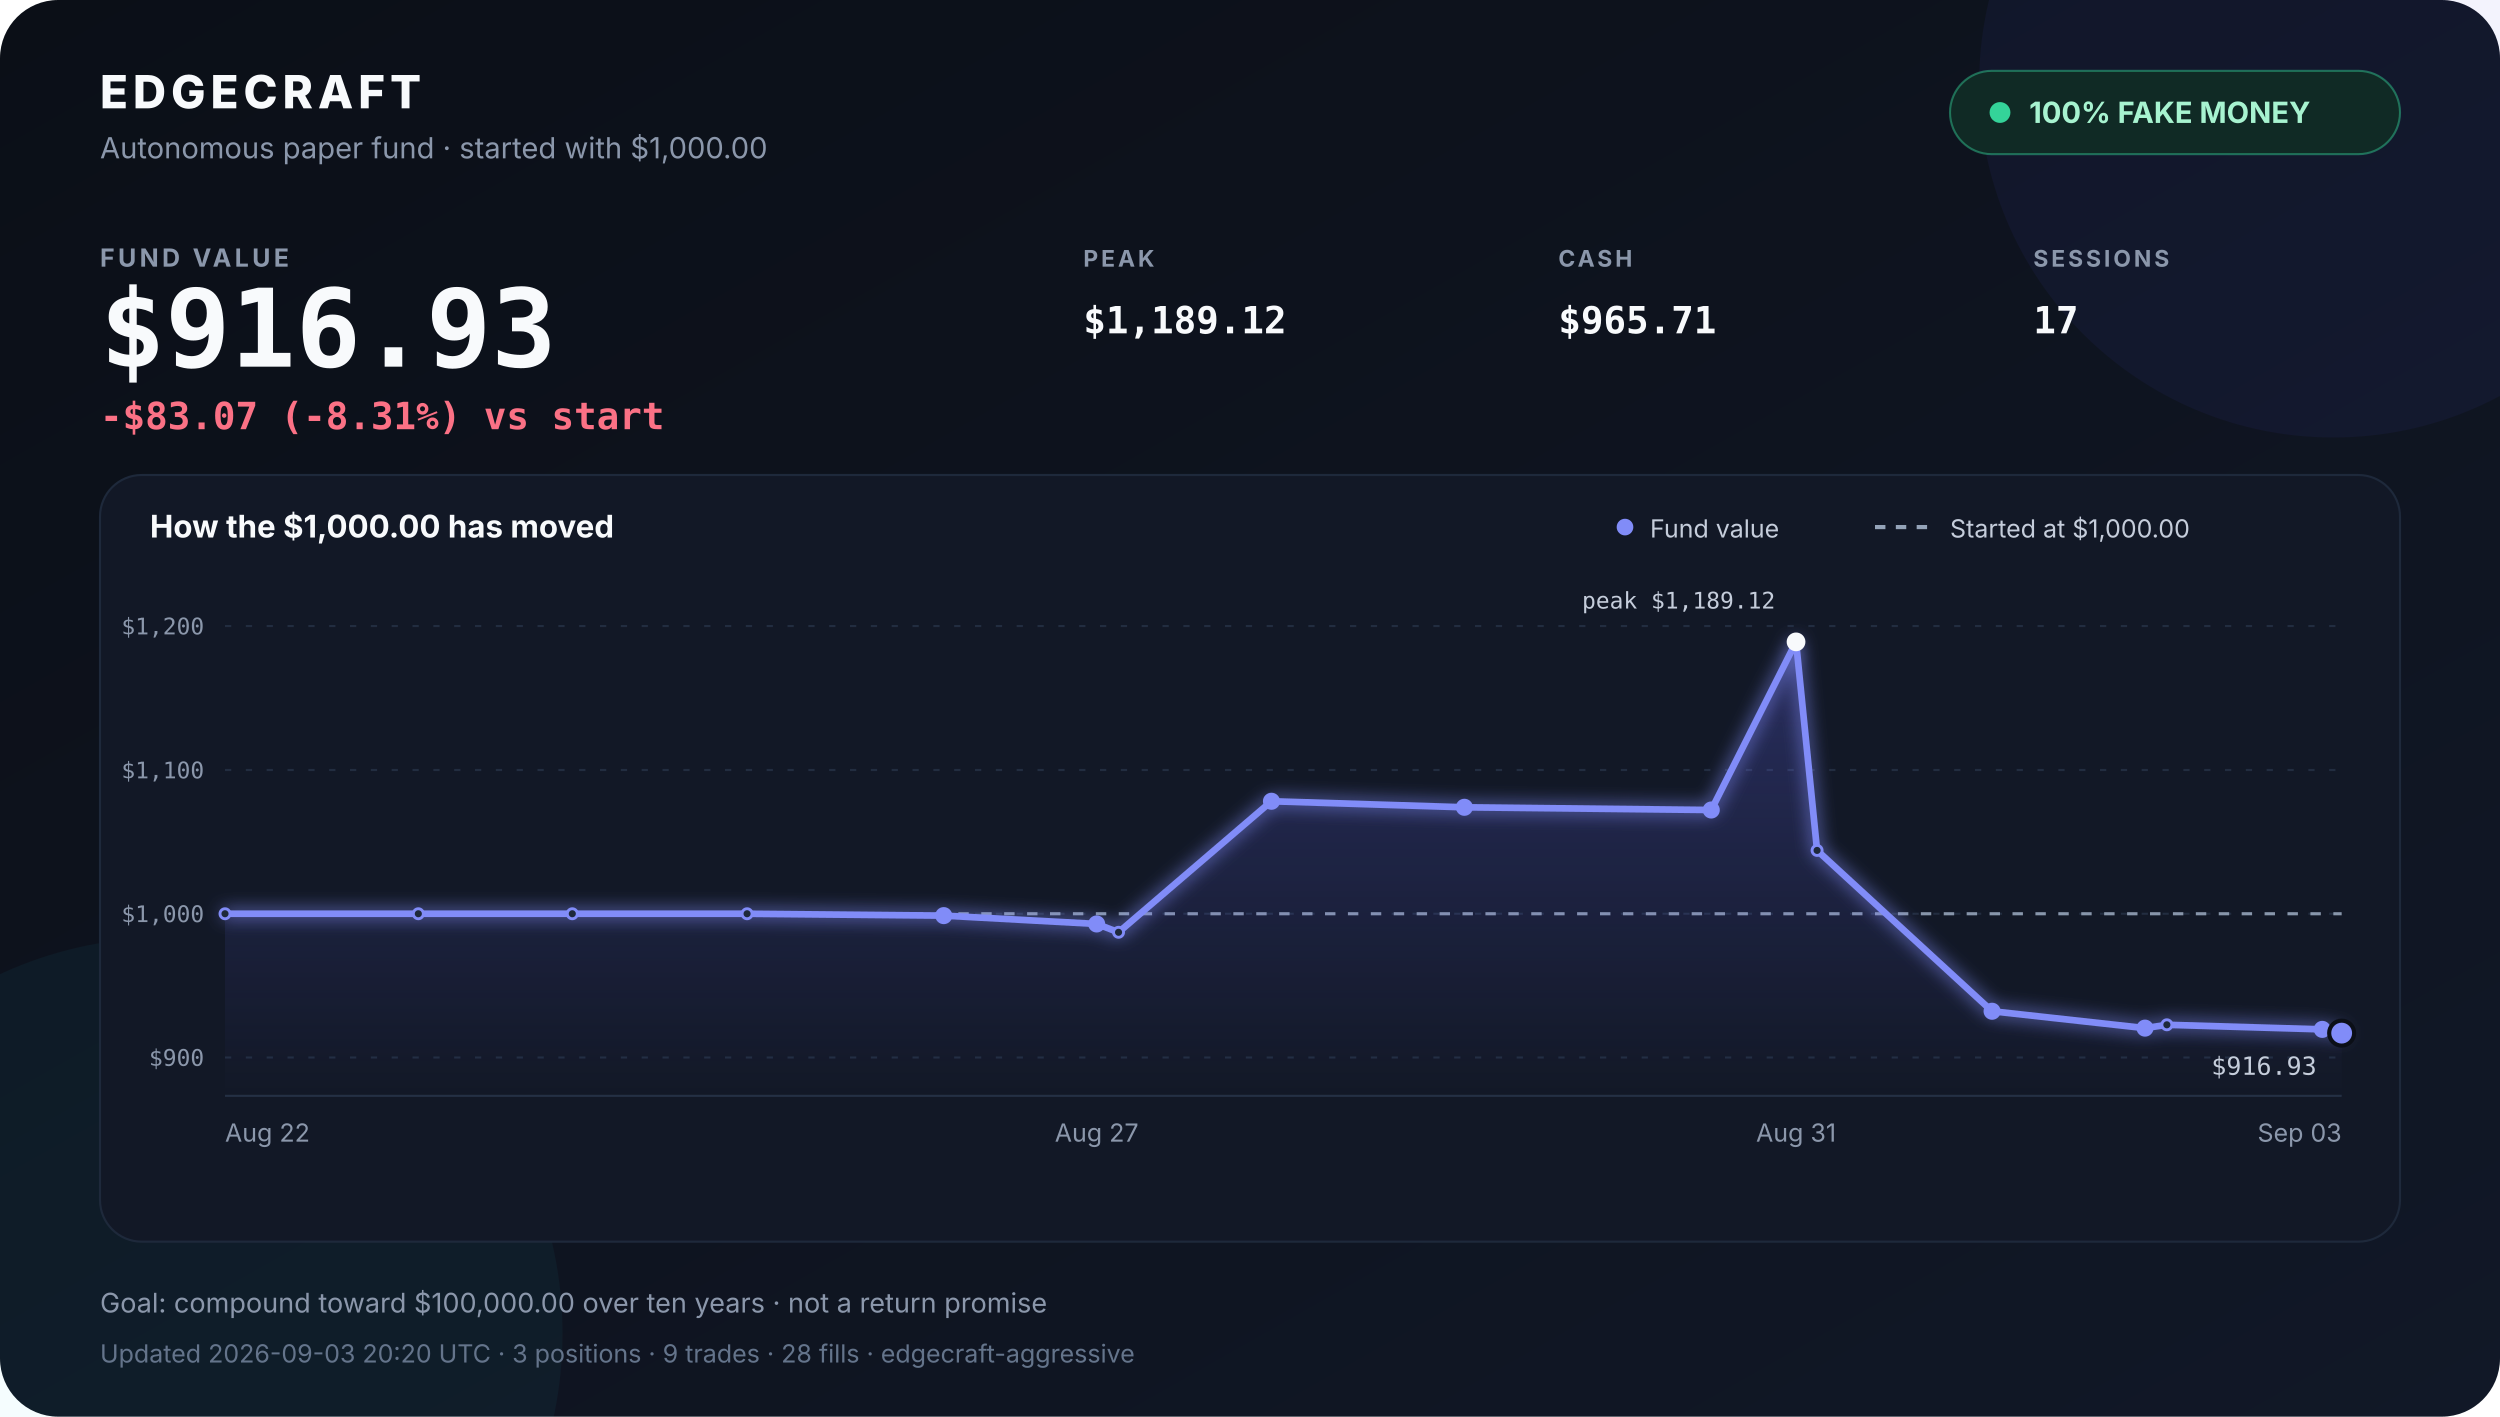
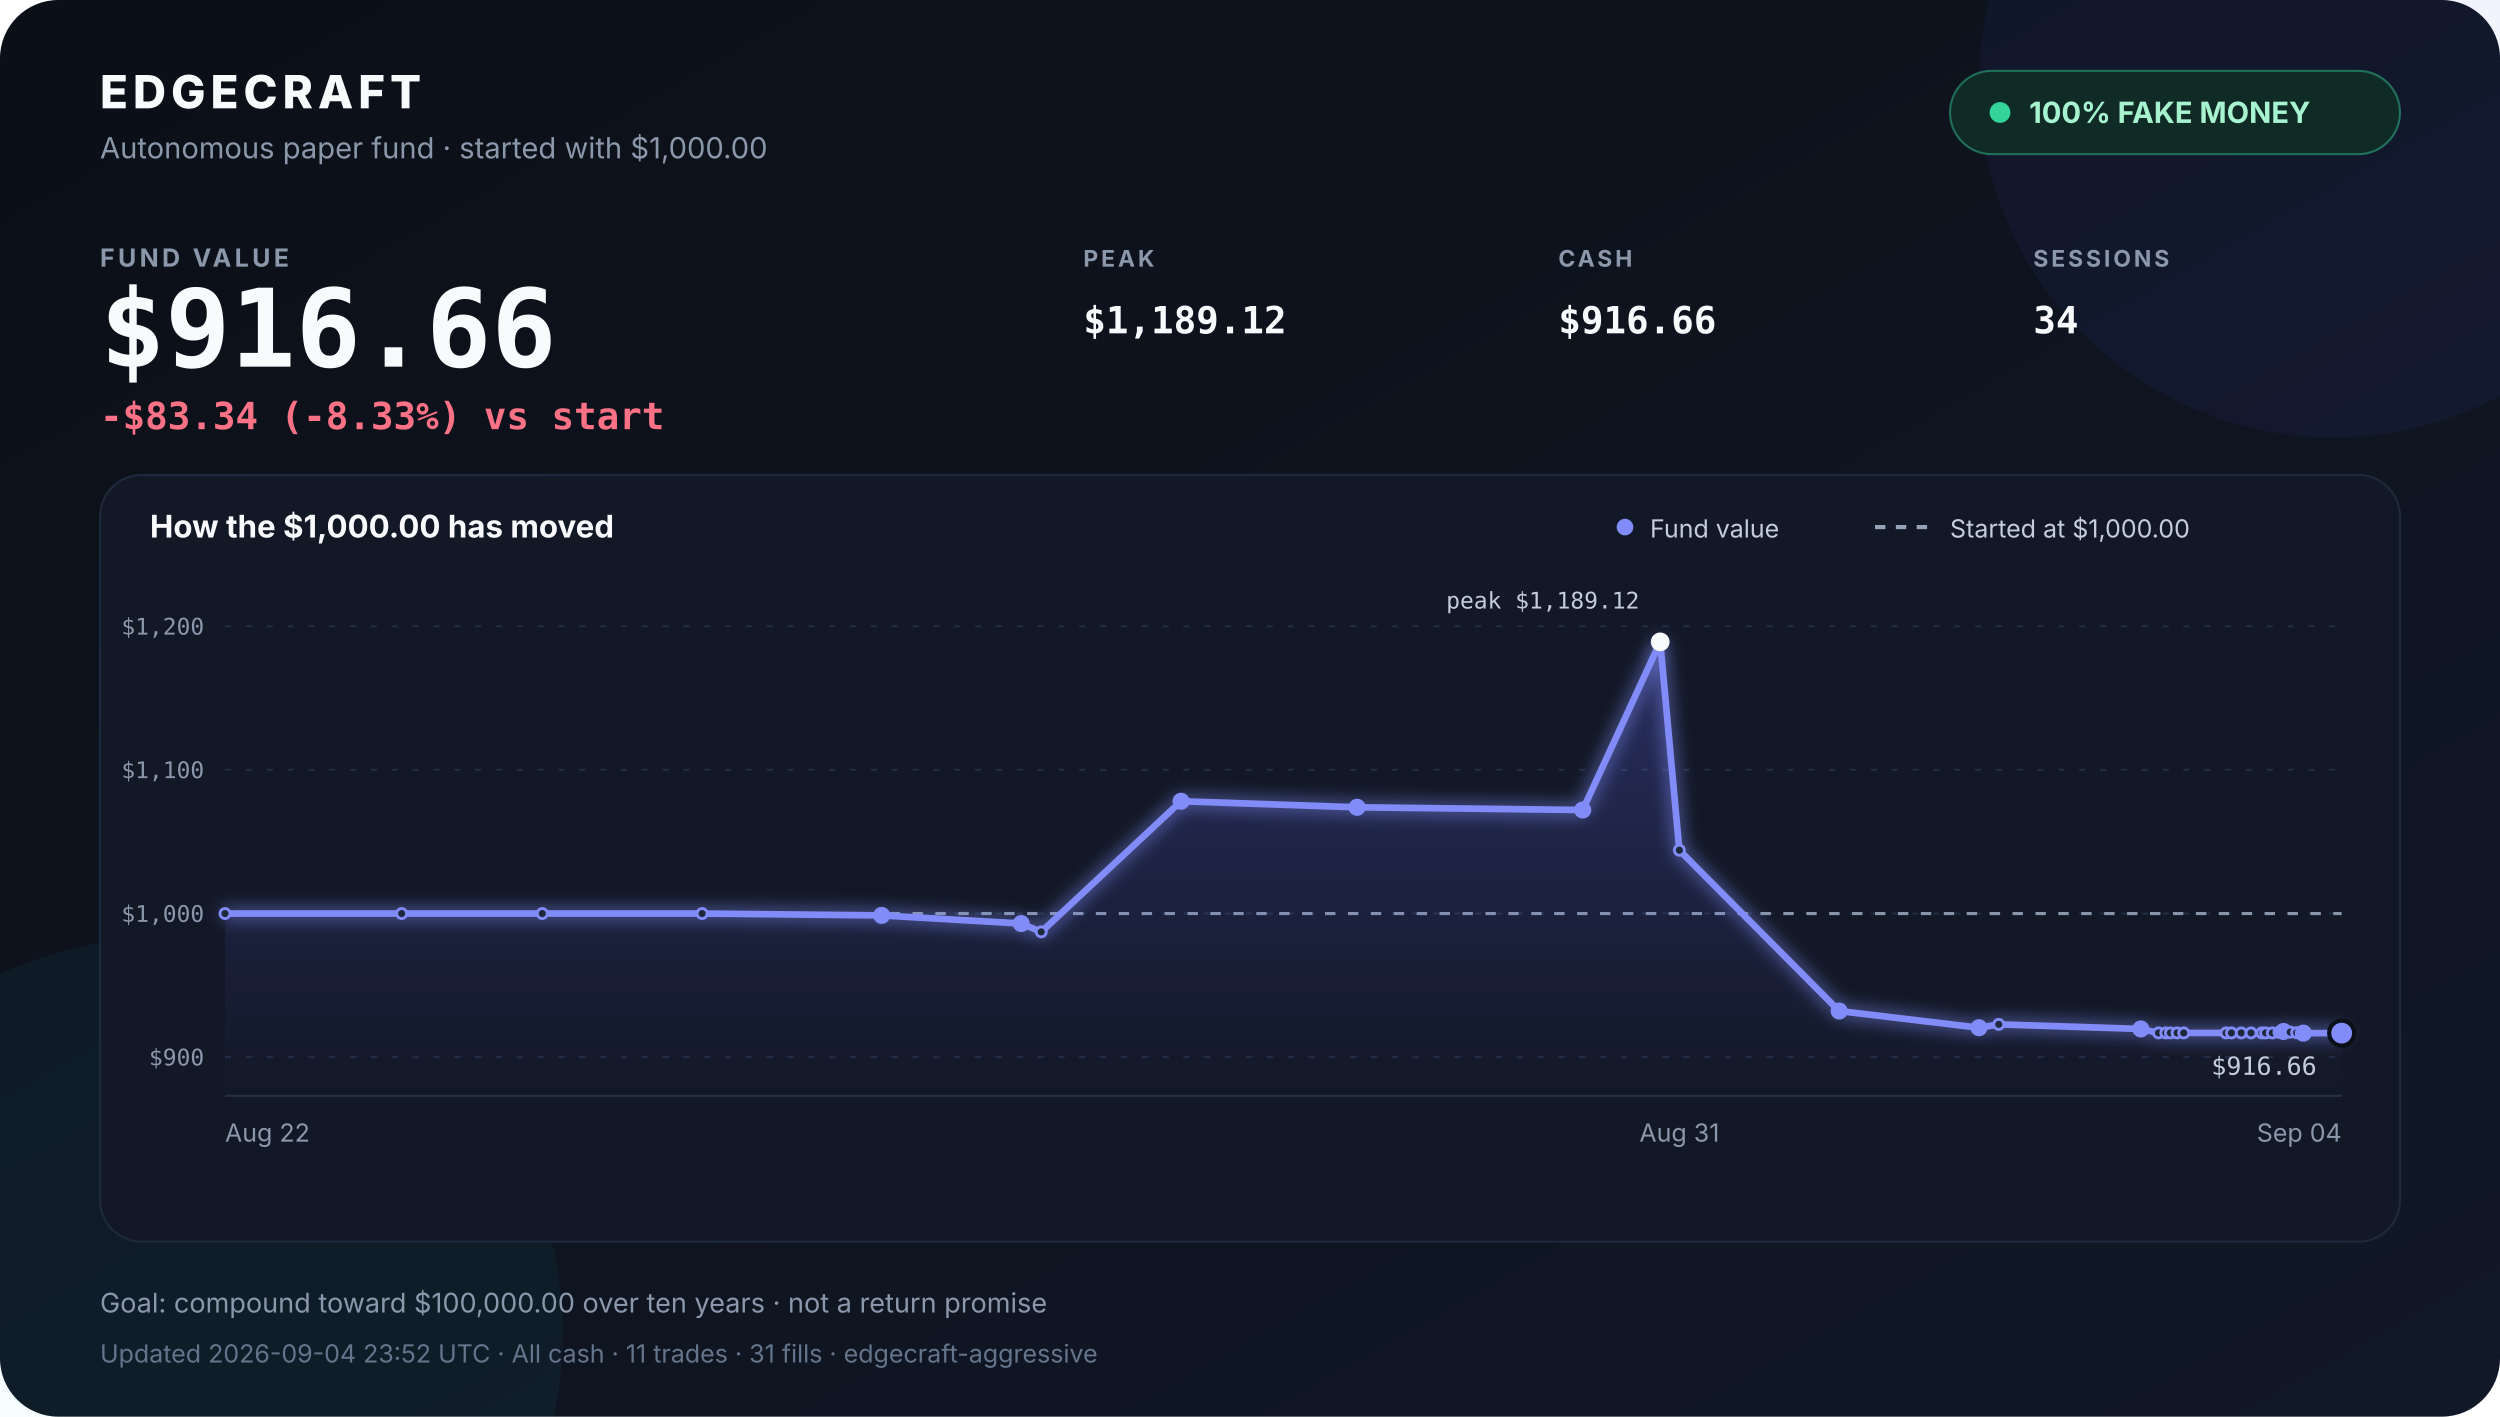
<svg xmlns="http://www.w3.org/2000/svg" width="1200" height="680" viewBox="0 0 1200 680" role="img" aria-labelledby="title desc">
  <defs>
    <linearGradient id="bg" x1="0" y1="0" x2="1" y2="1">
      <stop stop-color="#0b0f17" />
      <stop offset="1" stop-color="#111827" />
    </linearGradient>
    <linearGradient id="area" x1="0" y1="0" x2="0" y2="1">
      <stop stop-color="#6366f1" stop-opacity=".28" />
      <stop offset="1" stop-color="#6366f1" stop-opacity="0" />
    </linearGradient>
    <filter id="glow">
      <feGaussianBlur stdDeviation="4" result="b" />
      <feMerge>
        <feMergeNode in="b" />
        <feMergeNode in="SourceGraphic" />
      </feMerge>
    </filter>
  </defs>
  <rect width="1200" height="680" rx="28" fill="url(#bg)" />
  <circle cx="1120" cy="40" r="170" fill="#4f46e5" opacity=".07" />
  <circle cx="80" cy="640" r="190" fill="#22d3ee" opacity=".05" />
  <g font-family="ui-sans-serif,system-ui,-apple-system,Segoe UI,sans-serif">
    <text x="48" y="52" fill="#f8fafc" font-size="22" font-weight="800" letter-spacing="2.4">EDGECRAFT</text>
    <text x="48" y="76" fill="#8b97ab" font-size="14">Autonomous paper fund · started with $1,000.00</text>
    <rect x="936" y="34" width="216" height="40" rx="20" fill="#102a25" stroke="#34d399" stroke-opacity=".45" />
    <circle cx="960" cy="54" r="5" fill="#34d399" />
    <text x="974" y="59" fill="#a7f3d0" font-size="14" font-weight="700">100% FAKE MONEY</text>
    <text x="48" y="128" fill="#8b97ab" font-size="12" font-weight="700" letter-spacing="1.6">FUND VALUE</text>
-     <text x="48" y="176" fill="#f8fafc" font-size="52" font-weight="800" font-family="ui-monospace,SFMono-Regular,Menlo,monospace">$916.93</text>
-     <text x="48" y="206" fill="#fb7185" font-size="18" font-weight="700" font-family="ui-monospace,SFMono-Regular,Menlo,monospace">-$83.07  (-8.31%) vs start</text>
+     <text x="48" y="176" fill="#f8fafc" font-size="52" font-weight="800" font-family="ui-monospace,SFMono-Regular,Menlo,monospace">$916.66</text>
+     <text x="48" y="206" fill="#fb7185" font-size="18" font-weight="700" font-family="ui-monospace,SFMono-Regular,Menlo,monospace">-$83.34  (-8.33%) vs start</text>
    <text x="520" y="128" fill="#8b97ab" font-size="11" font-weight="700" letter-spacing="1.4">PEAK</text>
    <text x="520" y="160" fill="#f8fafc" font-size="18" font-weight="700" font-family="ui-monospace,SFMono-Regular,Menlo,monospace">$1,189.12</text>
    <text x="748" y="128" fill="#8b97ab" font-size="11" font-weight="700" letter-spacing="1.4">CASH</text>
-     <text x="748" y="160" fill="#f8fafc" font-size="18" font-weight="700" font-family="ui-monospace,SFMono-Regular,Menlo,monospace">$965.71</text>
+     <text x="748" y="160" fill="#f8fafc" font-size="18" font-weight="700" font-family="ui-monospace,SFMono-Regular,Menlo,monospace">$916.66</text>
    <text x="976" y="128" fill="#8b97ab" font-size="11" font-weight="700" letter-spacing="1.4">SESSIONS</text>
-     <text x="976" y="160" fill="#f8fafc" font-size="18" font-weight="700" font-family="ui-monospace,SFMono-Regular,Menlo,monospace">17</text>
+     <text x="976" y="160" fill="#f8fafc" font-size="18" font-weight="700" font-family="ui-monospace,SFMono-Regular,Menlo,monospace">34</text>
    <rect x="48" y="228" width="1104" height="368" rx="20" fill="#121826" stroke="#1e293b" />
    <text x="72" y="258" fill="#f8fafc" font-size="15" font-weight="700">How the $1,000.00 has moved</text>
    <circle cx="780" cy="253" r="4" fill="#818cf8" />
    <text x="792" y="258" fill="#c5cddb" font-size="12">Fund value</text>
    <line x1="900" y1="253" x2="928" y2="253" stroke="#94a3b8" stroke-width="2" stroke-dasharray="5 5" />
    <text x="936" y="258" fill="#c5cddb" font-size="12">Started at $1,000.00</text>
    <line x1="108" y1="526" x2="1124" y2="526" stroke="#243044" />
-     <line x1="108" y1="507.6" x2="1124" y2="507.6" stroke="#243044" stroke-dasharray="3 7" opacity=".85" />
-     <text x="98" y="511.6" text-anchor="end" fill="#8b97ab" font-size="11" font-family="ui-monospace,SFMono-Regular,Menlo,monospace">$900</text>
-     <line x1="108" y1="438.6" x2="1124" y2="438.6" stroke="#243044" stroke-dasharray="3 7" opacity=".85" />
-     <text x="98" y="442.6" text-anchor="end" fill="#8b97ab" font-size="11" font-family="ui-monospace,SFMono-Regular,Menlo,monospace">$1,000</text>
-     <line x1="108" y1="369.6" x2="1124" y2="369.6" stroke="#243044" stroke-dasharray="3 7" opacity=".85" />
-     <text x="98" y="373.6" text-anchor="end" fill="#8b97ab" font-size="11" font-family="ui-monospace,SFMono-Regular,Menlo,monospace">$1,100</text>
-     <line x1="108" y1="300.5" x2="1124" y2="300.5" stroke="#243044" stroke-dasharray="3 7" opacity=".85" />
-     <text x="98" y="304.5" text-anchor="end" fill="#8b97ab" font-size="11" font-family="ui-monospace,SFMono-Regular,Menlo,monospace">$1,200</text>
-     <line x1="108" y1="438.6" x2="1124" y2="438.6" stroke="#94a3b8" stroke-width="1.5" stroke-dasharray="5 6" opacity=".9" />
-     <polygon points="108.0,526.0 108.0,438.6 200.8,438.6 274.7,438.6 358.6,438.6 453.0,439.5 526.4,443.5 536.9,447.5 610.3,384.6 702.9,387.5 821.4,388.8 862.1,308.1 872.2,408.2 956.2,485.4 1029.6,493.5 1040.1,491.9 1114.7,494.1 1124.0,495.9 1124.0,526.0" fill="url(#area)" />
-     <polyline points="108.0,438.6 200.8,438.6 274.7,438.6 358.6,438.6 453.0,439.5 526.4,443.5 536.9,447.5 610.3,384.6 702.9,387.5 821.4,388.8 862.1,308.1 872.2,408.2 956.2,485.4 1029.6,493.5 1040.1,491.9 1114.7,494.1 1124.0,495.9" fill="none" stroke="#818cf8" stroke-width="3.2" stroke-linecap="round" stroke-linejoin="round" filter="url(#glow)" />
-     <circle cx="108.0" cy="438.6" r="2.4" fill="#1e293b" stroke="#818cf8" stroke-width="1.4" />
-     <circle cx="200.8" cy="438.6" r="2.4" fill="#1e293b" stroke="#818cf8" stroke-width="1.4" />
-     <circle cx="274.7" cy="438.6" r="2.4" fill="#1e293b" stroke="#818cf8" stroke-width="1.4" />
-     <circle cx="358.6" cy="438.6" r="2.4" fill="#1e293b" stroke="#818cf8" stroke-width="1.4" />
-     <circle cx="453.0" cy="439.5" r="3.4" fill="#818cf8" stroke="#818cf8" stroke-width="1.4" />
-     <circle cx="526.4" cy="443.5" r="3.4" fill="#818cf8" stroke="#818cf8" stroke-width="1.4" />
-     <circle cx="536.9" cy="447.5" r="2.4" fill="#1e293b" stroke="#818cf8" stroke-width="1.4" />
-     <circle cx="610.3" cy="384.6" r="3.4" fill="#818cf8" stroke="#818cf8" stroke-width="1.4" />
-     <circle cx="702.9" cy="387.5" r="3.4" fill="#818cf8" stroke="#818cf8" stroke-width="1.4" />
-     <circle cx="821.4" cy="388.8" r="3.4" fill="#818cf8" stroke="#818cf8" stroke-width="1.4" />
-     <circle cx="862.1" cy="308.1" r="3.4" fill="#818cf8" stroke="#818cf8" stroke-width="1.4" />
-     <circle cx="872.2" cy="408.2" r="2.4" fill="#1e293b" stroke="#818cf8" stroke-width="1.4" />
-     <circle cx="956.2" cy="485.4" r="3.4" fill="#818cf8" stroke="#818cf8" stroke-width="1.4" />
-     <circle cx="1029.6" cy="493.5" r="3.4" fill="#818cf8" stroke="#818cf8" stroke-width="1.4" />
-     <circle cx="1040.1" cy="491.9" r="2.4" fill="#1e293b" stroke="#818cf8" stroke-width="1.4" />
-     <circle cx="1114.7" cy="494.1" r="3.4" fill="#818cf8" stroke="#818cf8" stroke-width="1.4" />
+     <line x1="108" y1="507.4" x2="1124" y2="507.4" stroke="#243044" stroke-dasharray="3 7" opacity=".85" />
+     <text x="98" y="511.4" text-anchor="end" fill="#8b97ab" font-size="11" font-family="ui-monospace,SFMono-Regular,Menlo,monospace">$900</text>
+     <line x1="108" y1="438.5" x2="1124" y2="438.5" stroke="#243044" stroke-dasharray="3 7" opacity=".85" />
+     <text x="98" y="442.5" text-anchor="end" fill="#8b97ab" font-size="11" font-family="ui-monospace,SFMono-Regular,Menlo,monospace">$1,000</text>
+     <line x1="108" y1="369.5" x2="1124" y2="369.5" stroke="#243044" stroke-dasharray="3 7" opacity=".85" />
+     <text x="98" y="373.5" text-anchor="end" fill="#8b97ab" font-size="11" font-family="ui-monospace,SFMono-Regular,Menlo,monospace">$1,100</text>
+     <line x1="108" y1="300.6" x2="1124" y2="300.6" stroke="#243044" stroke-dasharray="3 7" opacity=".85" />
+     <text x="98" y="304.6" text-anchor="end" fill="#8b97ab" font-size="11" font-family="ui-monospace,SFMono-Regular,Menlo,monospace">$1,200</text>
+     <line x1="108" y1="438.5" x2="1124" y2="438.5" stroke="#94a3b8" stroke-width="1.5" stroke-dasharray="5 6" opacity=".9" />
+     <polygon points="108.0,526.0 108.0,438.5 192.8,438.5 260.3,438.5 337.0,438.5 423.2,439.4 490.2,443.3 499.8,447.3 566.9,384.6 651.4,387.5 759.7,388.8 796.9,308.1 806.1,408.1 882.8,485.3 949.9,493.3 959.4,491.7 1027.6,493.9 1036.1,495.8 1039.6,495.8 1041.8,495.8 1045.0,495.8 1048.2,495.8 1068.5,495.8 1071.1,495.8 1075.8,495.8 1080.5,495.8 1085.7,495.8 1087.5,495.8 1090.7,495.8 1093.9,495.5 1096.1,495.1 1099.3,495.4 1102.4,495.7 1105.6,495.9 1124.0,495.9 1124.0,526.0" fill="url(#area)" />
+     <polyline points="108.0,438.5 192.8,438.5 260.3,438.5 337.0,438.5 423.2,439.4 490.2,443.3 499.8,447.3 566.9,384.6 651.4,387.5 759.7,388.8 796.9,308.1 806.1,408.1 882.8,485.3 949.9,493.3 959.4,491.7 1027.6,493.9 1036.1,495.8 1039.6,495.8 1041.8,495.8 1045.0,495.8 1048.2,495.8 1068.5,495.8 1071.1,495.8 1075.8,495.8 1080.5,495.8 1085.7,495.8 1087.5,495.8 1090.7,495.8 1093.9,495.5 1096.1,495.1 1099.3,495.4 1102.4,495.7 1105.6,495.9 1124.0,495.9" fill="none" stroke="#818cf8" stroke-width="3.2" stroke-linecap="round" stroke-linejoin="round" filter="url(#glow)" />
+     <circle cx="108.0" cy="438.5" r="2.4" fill="#1e293b" stroke="#818cf8" stroke-width="1.4" />
+     <circle cx="192.8" cy="438.5" r="2.4" fill="#1e293b" stroke="#818cf8" stroke-width="1.4" />
+     <circle cx="260.3" cy="438.5" r="2.4" fill="#1e293b" stroke="#818cf8" stroke-width="1.4" />
+     <circle cx="337.0" cy="438.5" r="2.4" fill="#1e293b" stroke="#818cf8" stroke-width="1.4" />
+     <circle cx="423.2" cy="439.4" r="3.4" fill="#818cf8" stroke="#818cf8" stroke-width="1.4" />
+     <circle cx="490.2" cy="443.3" r="3.4" fill="#818cf8" stroke="#818cf8" stroke-width="1.4" />
+     <circle cx="499.8" cy="447.3" r="2.4" fill="#1e293b" stroke="#818cf8" stroke-width="1.4" />
+     <circle cx="566.9" cy="384.6" r="3.4" fill="#818cf8" stroke="#818cf8" stroke-width="1.4" />
+     <circle cx="651.4" cy="387.5" r="3.4" fill="#818cf8" stroke="#818cf8" stroke-width="1.4" />
+     <circle cx="759.7" cy="388.8" r="3.4" fill="#818cf8" stroke="#818cf8" stroke-width="1.4" />
+     <circle cx="796.9" cy="308.1" r="3.4" fill="#818cf8" stroke="#818cf8" stroke-width="1.4" />
+     <circle cx="806.1" cy="408.1" r="2.4" fill="#1e293b" stroke="#818cf8" stroke-width="1.4" />
+     <circle cx="882.8" cy="485.3" r="3.4" fill="#818cf8" stroke="#818cf8" stroke-width="1.4" />
+     <circle cx="949.9" cy="493.3" r="3.4" fill="#818cf8" stroke="#818cf8" stroke-width="1.4" />
+     <circle cx="959.4" cy="491.7" r="2.4" fill="#1e293b" stroke="#818cf8" stroke-width="1.4" />
+     <circle cx="1027.6" cy="493.9" r="3.4" fill="#818cf8" stroke="#818cf8" stroke-width="1.4" />
+     <circle cx="1036.1" cy="495.8" r="2.4" fill="#1e293b" stroke="#818cf8" stroke-width="1.4" />
+     <circle cx="1039.6" cy="495.8" r="2.4" fill="#1e293b" stroke="#818cf8" stroke-width="1.4" />
+     <circle cx="1041.8" cy="495.8" r="2.4" fill="#1e293b" stroke="#818cf8" stroke-width="1.4" />
+     <circle cx="1045.0" cy="495.8" r="2.4" fill="#1e293b" stroke="#818cf8" stroke-width="1.4" />
+     <circle cx="1048.2" cy="495.8" r="2.4" fill="#1e293b" stroke="#818cf8" stroke-width="1.4" />
+     <circle cx="1068.5" cy="495.8" r="2.4" fill="#1e293b" stroke="#818cf8" stroke-width="1.4" />
+     <circle cx="1071.1" cy="495.8" r="2.4" fill="#1e293b" stroke="#818cf8" stroke-width="1.4" />
+     <circle cx="1075.8" cy="495.8" r="2.4" fill="#1e293b" stroke="#818cf8" stroke-width="1.4" />
+     <circle cx="1080.5" cy="495.8" r="2.4" fill="#1e293b" stroke="#818cf8" stroke-width="1.4" />
+     <circle cx="1085.7" cy="495.8" r="2.4" fill="#1e293b" stroke="#818cf8" stroke-width="1.4" />
+     <circle cx="1087.5" cy="495.8" r="2.4" fill="#1e293b" stroke="#818cf8" stroke-width="1.4" />
+     <circle cx="1090.7" cy="495.8" r="2.4" fill="#1e293b" stroke="#818cf8" stroke-width="1.4" />
+     <circle cx="1093.9" cy="495.5" r="2.4" fill="#1e293b" stroke="#818cf8" stroke-width="1.4" />
+     <circle cx="1096.1" cy="495.1" r="3.4" fill="#818cf8" stroke="#818cf8" stroke-width="1.4" />
+     <circle cx="1099.3" cy="495.4" r="2.4" fill="#1e293b" stroke="#818cf8" stroke-width="1.4" />
+     <circle cx="1102.4" cy="495.7" r="2.4" fill="#1e293b" stroke="#818cf8" stroke-width="1.4" />
+     <circle cx="1105.6" cy="495.9" r="3.4" fill="#818cf8" stroke="#818cf8" stroke-width="1.4" />
    <circle cx="1124.0" cy="495.9" r="2.4" fill="#1e293b" stroke="#818cf8" stroke-width="1.4" />
-     <circle cx="862.1" cy="308.1" r="4.5" fill="#f8fafc" />
-     <text x="852.1" y="292.1" text-anchor="end" fill="#c5cddb" font-size="11" font-family="ui-monospace,SFMono-Regular,Menlo,monospace">peak $1,189.12</text>
+     <circle cx="796.9" cy="308.1" r="4.5" fill="#f8fafc" />
+     <text x="786.9" y="292.1" text-anchor="end" fill="#c5cddb" font-size="11" font-family="ui-monospace,SFMono-Regular,Menlo,monospace">peak $1,189.12</text>
    <circle cx="1124.0" cy="495.9" r="6" fill="#818cf8" stroke="#0b0f17" stroke-width="2" />
-     <text x="1112.0" y="515.9" text-anchor="end" fill="#c5cddb" font-size="12" font-family="ui-monospace,SFMono-Regular,Menlo,monospace">$916.93</text>
+     <text x="1112.0" y="515.9" text-anchor="end" fill="#c5cddb" font-size="12" font-family="ui-monospace,SFMono-Regular,Menlo,monospace">$916.66</text>
    <text x="108.0" y="548" text-anchor="start" fill="#8b97ab" font-size="12">Aug 22</text>
-     <text x="526.4" y="548" text-anchor="middle" fill="#8b97ab" font-size="12">Aug 27</text>
-     <text x="862.1" y="548" text-anchor="middle" fill="#8b97ab" font-size="12">Aug 31</text>
-     <text x="1124.0" y="548" text-anchor="end" fill="#8b97ab" font-size="12">Sep 03</text>
+     <text x="806.1" y="548" text-anchor="middle" fill="#8b97ab" font-size="12">Aug 31</text>
+     <text x="1124.0" y="548" text-anchor="end" fill="#8b97ab" font-size="12">Sep 04</text>
    <text x="48" y="630" fill="#8b97ab" font-size="13">Goal: compound toward $100,000.00 over ten years · not a return promise</text>
-     <text x="48" y="654" fill="#64748b" font-size="12">Updated 2026-09-03 20:20 UTC · 3 positions · 9 trades · 28 fills · edgecraft-aggressive</text>
+     <text x="48" y="654" fill="#64748b" font-size="12">Updated 2026-09-04 23:52 UTC · All cash · 11 trades · 31 fills · edgecraft-aggressive</text>
  </g>
</svg>
